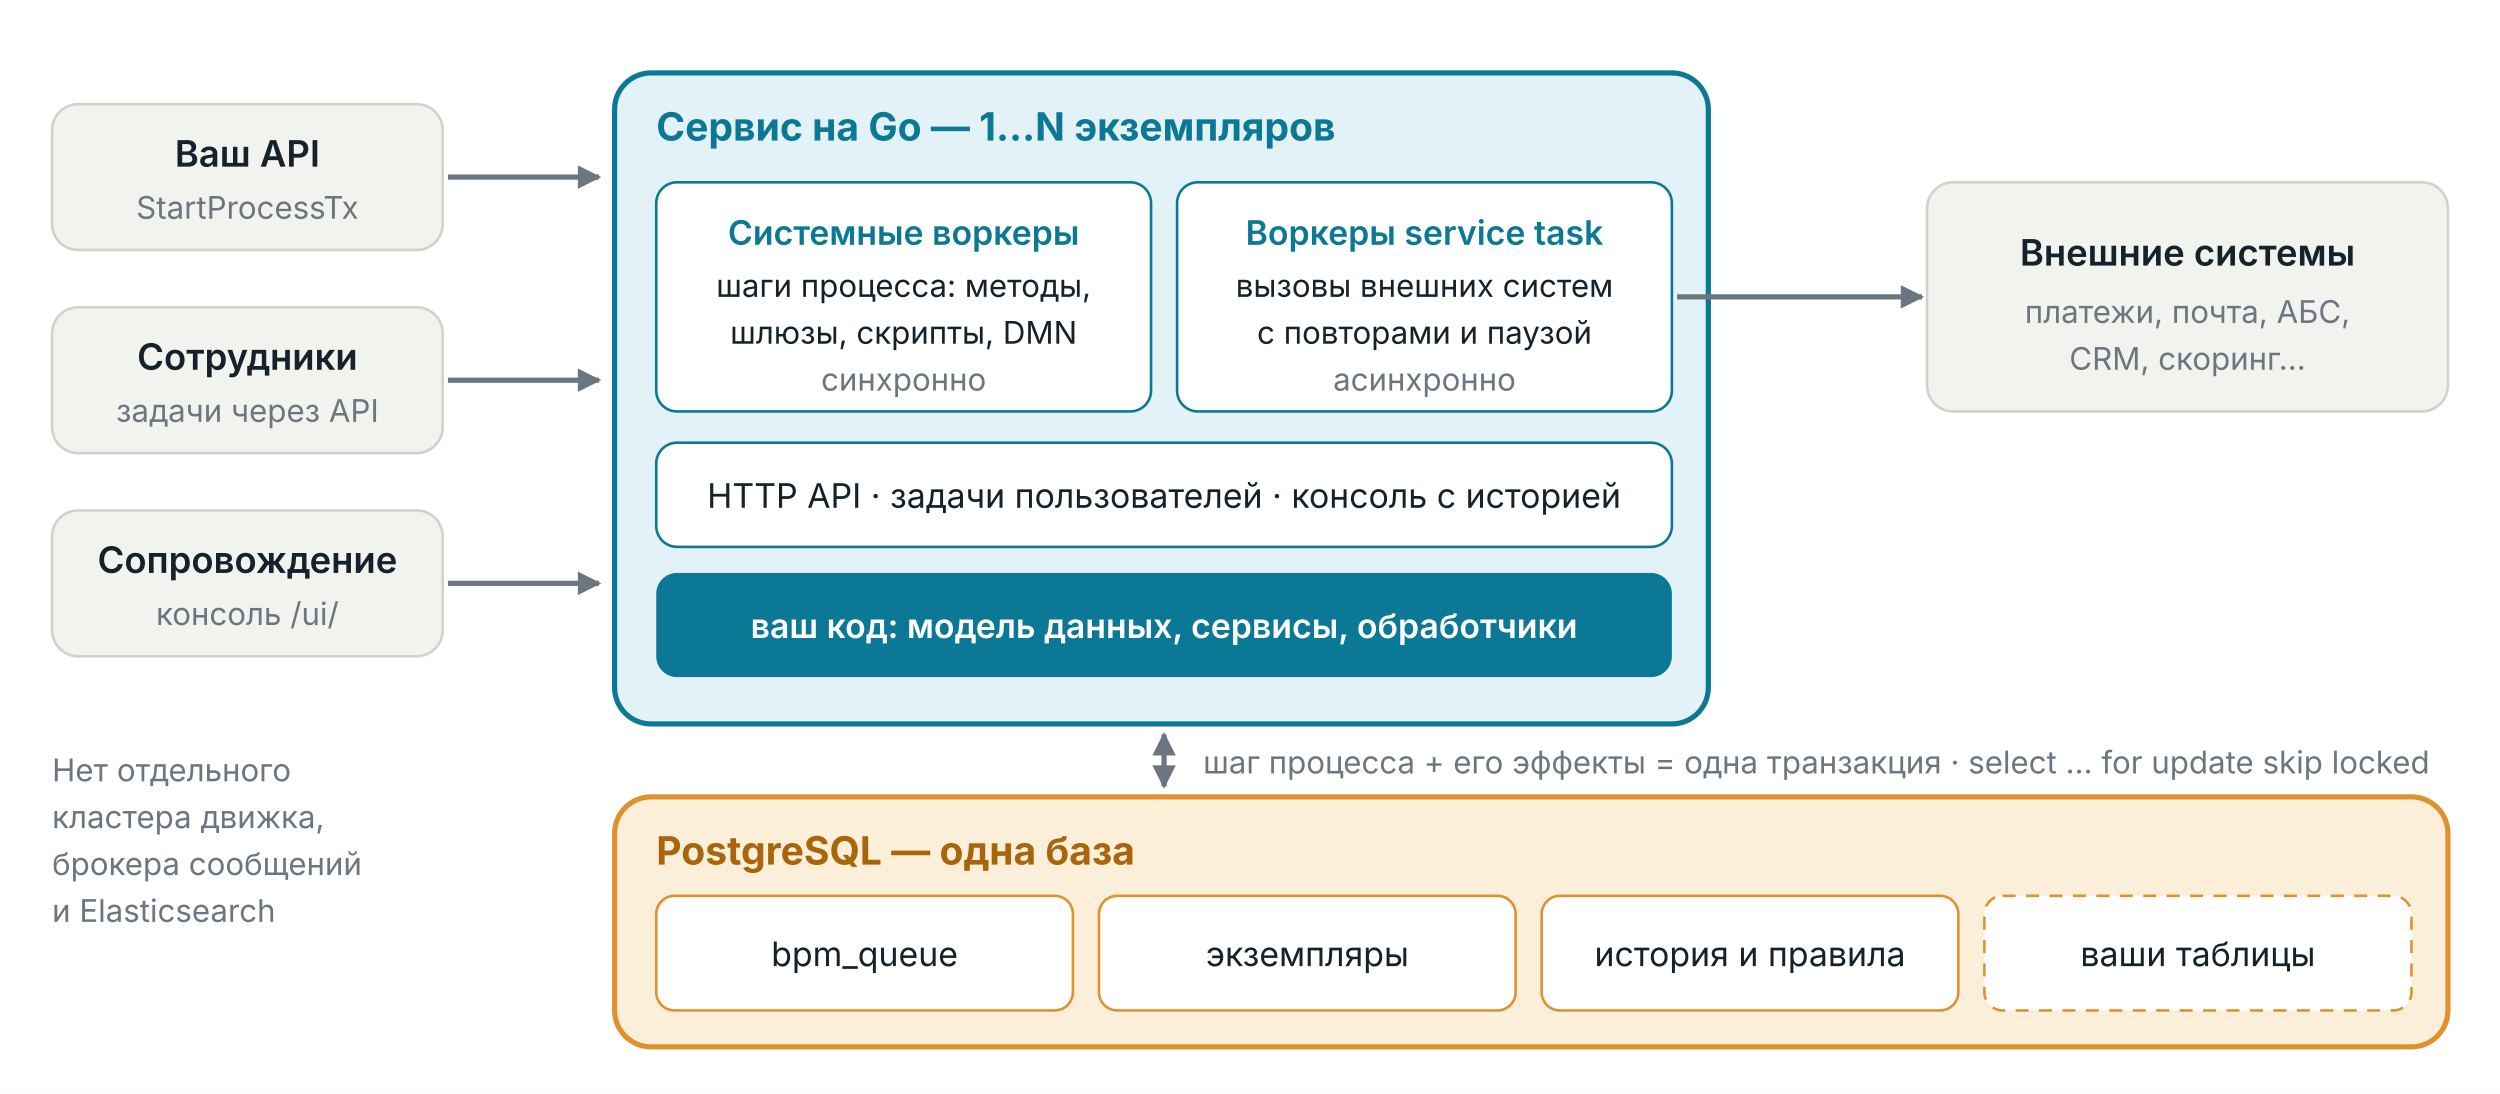
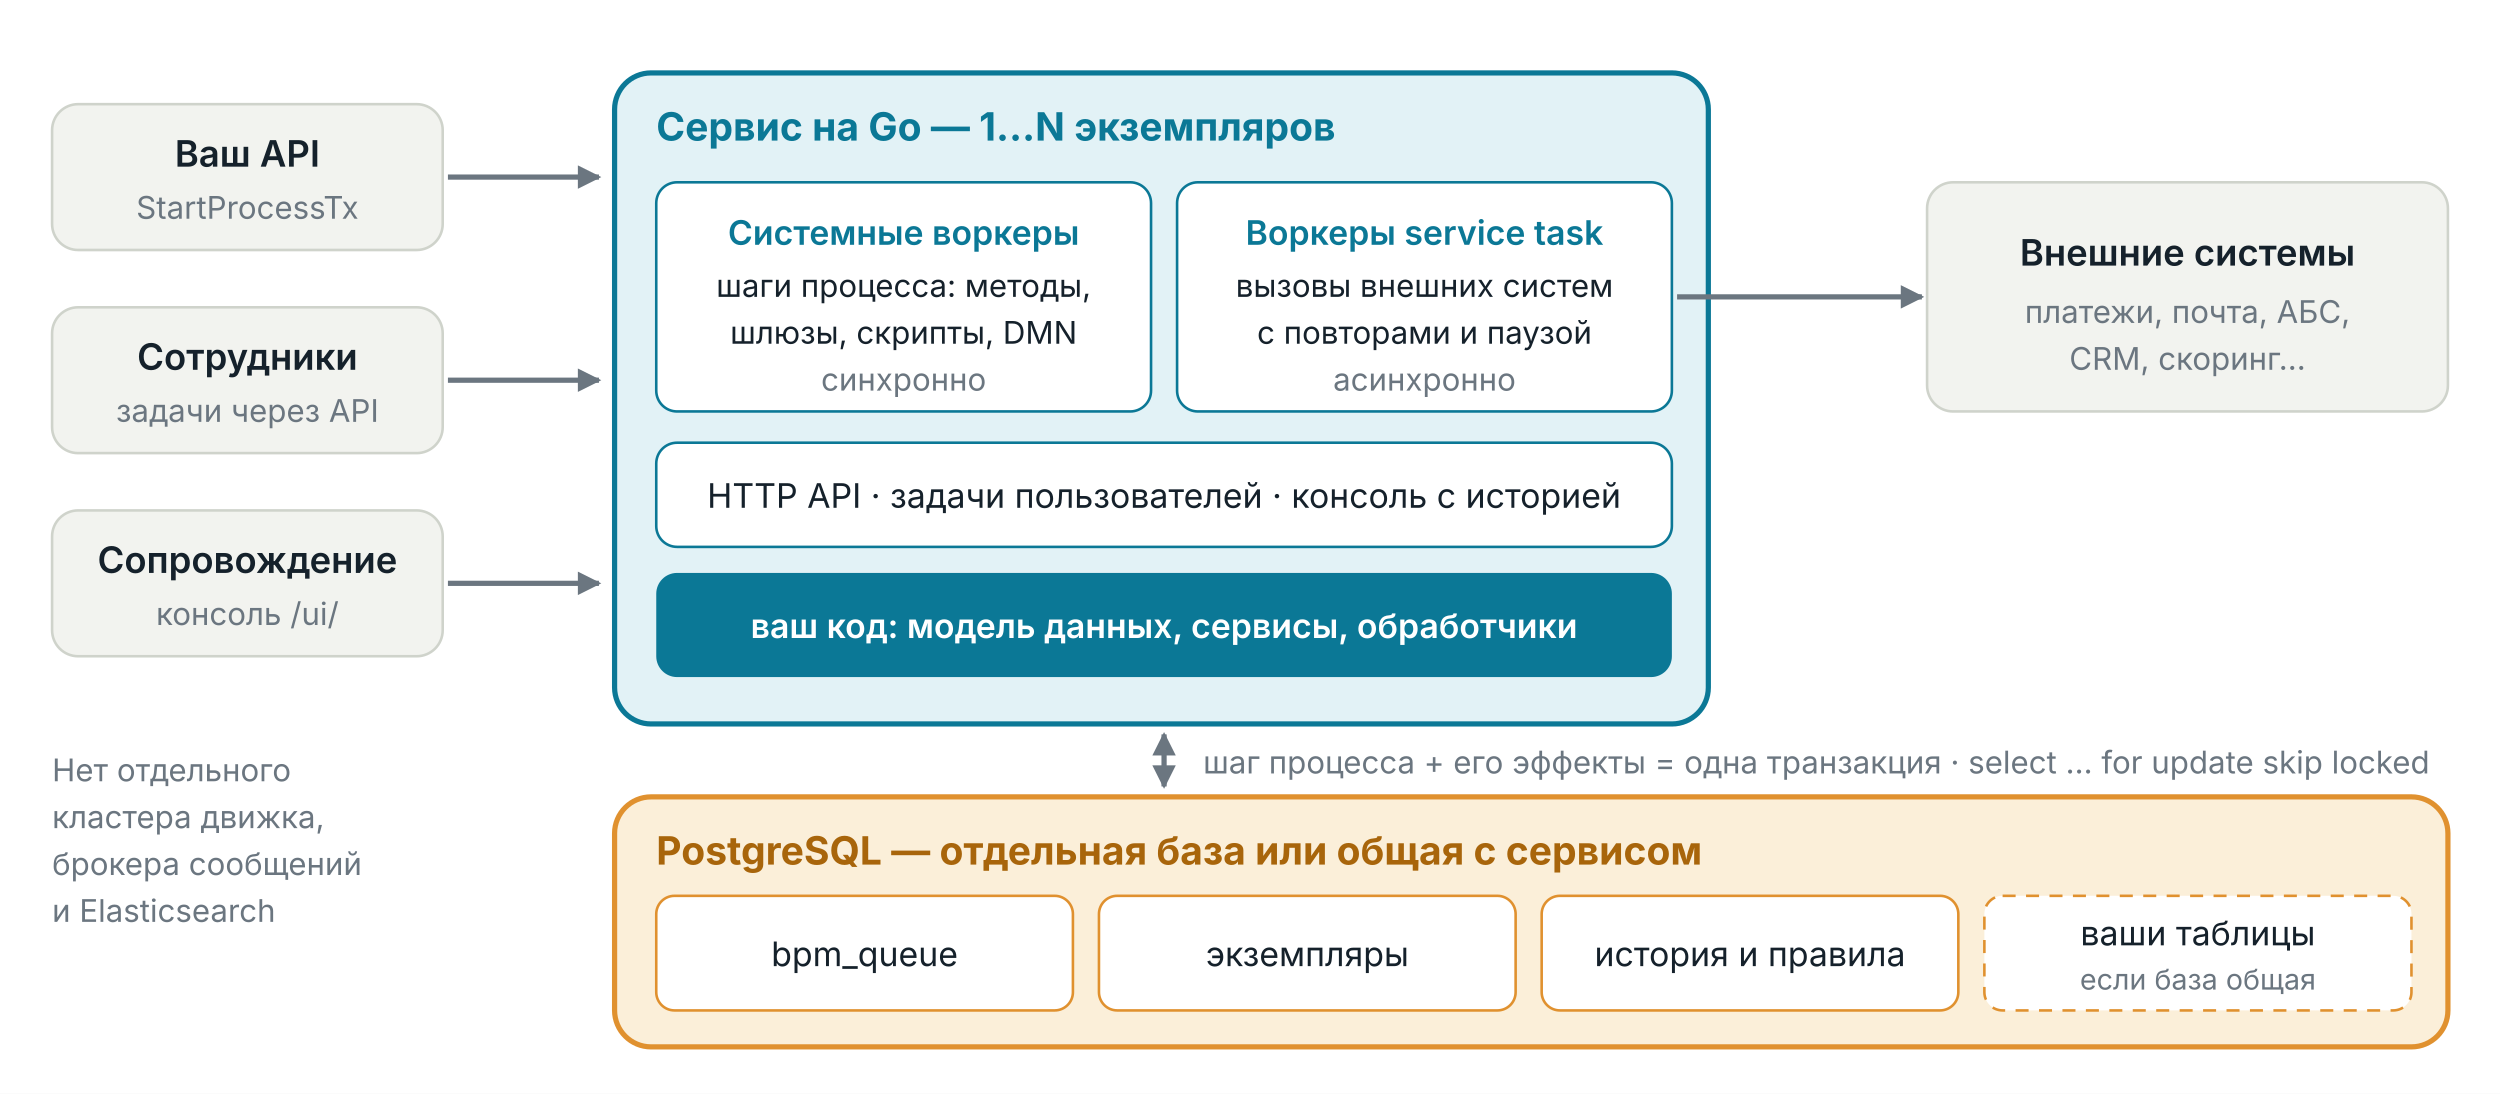
<svg xmlns="http://www.w3.org/2000/svg" viewBox="0 0 960 420" width="960" height="420" font-family="Inter, 'Segoe UI', Arial, sans-serif">
  <defs>
    <marker id="a" viewBox="0 0 10 10" refX="9" refY="5" markerUnits="userSpaceOnUse" markerWidth="9" markerHeight="9" orient="auto-start-reverse">
      <path d="M0 0L10 5L0 10z" fill="#6b7680" />
    </marker>
  </defs>
  <rect width="960" height="420" fill="#ffffff" />
  <rect x="20" y="40" width="150" height="56" rx="10" fill="#f2f3ef" stroke="#cfd3cb" />
  <text x="95" y="64" text-anchor="middle" font-size="14" font-weight="600" fill="#15212b">Ваш API</text>
  <text x="95" y="84" text-anchor="middle" font-size="12" fill="#6b7680">StartProcessTx</text>
  <rect x="20" y="118" width="150" height="56" rx="10" fill="#f2f3ef" stroke="#cfd3cb" />
  <text x="95" y="142" text-anchor="middle" font-size="14" font-weight="600" fill="#15212b">Сотрудники</text>
  <text x="95" y="162" text-anchor="middle" font-size="12" fill="#6b7680">задачи через API</text>
  <rect x="20" y="196" width="150" height="56" rx="10" fill="#f2f3ef" stroke="#cfd3cb" />
  <text x="95" y="220" text-anchor="middle" font-size="14" font-weight="600" fill="#15212b">Сопровождение</text>
  <text x="95" y="240" text-anchor="middle" font-size="12" fill="#6b7680">консоль /ui/</text>
  <path d="M172 68h58" stroke="#6b7680" stroke-width="2" marker-end="url(#a)" />
  <path d="M172 146h58" stroke="#6b7680" stroke-width="2" marker-end="url(#a)" />
  <path d="M172 224h58" stroke="#6b7680" stroke-width="2" marker-end="url(#a)" />
  <g>
    <rect x="236" y="28" width="420" height="250" rx="14" fill="#e2f2f6" stroke="#0b7896" stroke-width="2" />
    <text x="252" y="54" font-size="15" font-weight="700" fill="#0b7896">Сервис на Go — 1…N экземпляров</text>
    <rect x="252" y="70" width="190" height="88" rx="8" fill="#fff" stroke="#0b7896" />
    <text x="347" y="94" text-anchor="middle" font-size="13" font-weight="600" fill="#0b7896">Системные воркеры</text>
    <text x="347" y="114" text-anchor="middle" font-size="12" fill="#15212b">шаги процесса: методы,</text>
    <text x="347" y="132" text-anchor="middle" font-size="12" fill="#15212b">шлюзы, скрипты, DMN</text>
    <text x="347" y="150" text-anchor="middle" font-size="12" fill="#6b7680">синхронно</text>
    <rect x="452" y="70" width="190" height="88" rx="8" fill="#fff" stroke="#0b7896" />
    <text x="547" y="94" text-anchor="middle" font-size="13" font-weight="600" fill="#0b7896">Воркеры service task</text>
    <text x="547" y="114" text-anchor="middle" font-size="12" fill="#15212b">вызовы внешних систем</text>
    <text x="547" y="132" text-anchor="middle" font-size="12" fill="#15212b">с повторами и паузой</text>
    <text x="547" y="150" text-anchor="middle" font-size="12" fill="#6b7680">асинхронно</text>
    <rect x="252" y="170" width="390" height="40" rx="8" fill="#fff" stroke="#0b7896" />
    <text x="447" y="195" text-anchor="middle" font-size="13" fill="#15212b">HTTP API · задачи пользователей · консоль с историей</text>
    <rect x="252" y="220" width="390" height="40" rx="8" fill="#0b7896" />
    <text x="447" y="245" text-anchor="middle" font-size="13" font-weight="600" fill="#fff">ваш код: модель данных, сервисы, обработчики</text>
  </g>
  <rect x="740" y="70" width="200" height="88" rx="10" fill="#f2f3ef" stroke="#cfd3cb" />
  <text x="840" y="102" text-anchor="middle" font-size="14" font-weight="600" fill="#15212b">Внешние системы</text>
  <text x="840" y="124" text-anchor="middle" font-size="12" fill="#6b7680">платежи, почта, АБС,</text>
  <text x="840" y="142" text-anchor="middle" font-size="12" fill="#6b7680">CRM, скоринг…</text>
  <path d="M644 114h94" stroke="#6b7680" stroke-width="2" marker-end="url(#a)" />
  <rect x="236" y="306" width="704" height="96" rx="14" fill="#fbefd9" stroke="#e0912f" stroke-width="2" />
-   <text x="252" y="332" font-size="15" font-weight="700" fill="#a8650b">PostgreSQL — одна база</text>
+   <text x="252" y="332" font-size="15" font-weight="700" fill="#a8650b">PostgreSQL — отдельная база или общая с сервисом</text>
  <rect x="252" y="344" width="160" height="44" rx="7" fill="#fff" stroke="#e0912f" />
  <text x="332" y="371" text-anchor="middle" font-size="13" fill="#15212b">bpm_queue</text>
  <rect x="422" y="344" width="160" height="44" rx="7" fill="#fff" stroke="#e0912f" />
  <text x="502" y="371" text-anchor="middle" font-size="13" fill="#15212b">экземпляры</text>
  <rect x="592" y="344" width="160" height="44" rx="7" fill="#fff" stroke="#e0912f" />
  <text x="672" y="371" text-anchor="middle" font-size="13" fill="#15212b">история и правила</text>
  <rect x="762" y="344" width="164" height="44" rx="7" fill="#fff" stroke="#e0912f" stroke-dasharray="5 4" />
-   <text x="844" y="371" text-anchor="middle" font-size="13" fill="#15212b">ваши таблицы</text>
+   <text x="844" y="363" text-anchor="middle" font-size="13" fill="#15212b">ваши таблицы</text>
+   <text x="844" y="380" text-anchor="middle" font-size="11" fill="#6b7680">если база общая</text>
  <path d="M447 282v20" stroke="#6b7680" stroke-width="2" marker-start="url(#a)" marker-end="url(#a)" />
  <text x="462" y="297" font-size="12" fill="#6b7680">шаг процесса + его эффекты = одна транзакция · select … for update skip locked</text>
  <text x="20" y="300" font-size="12" fill="#6b7680">Нет отдельного</text>
  <text x="20" y="318" font-size="12" fill="#6b7680">кластера движка,</text>
  <text x="20" y="336" font-size="12" fill="#6b7680">брокера сообщений</text>
  <text x="20" y="354" font-size="12" fill="#6b7680">и Elasticsearch</text>
</svg>
